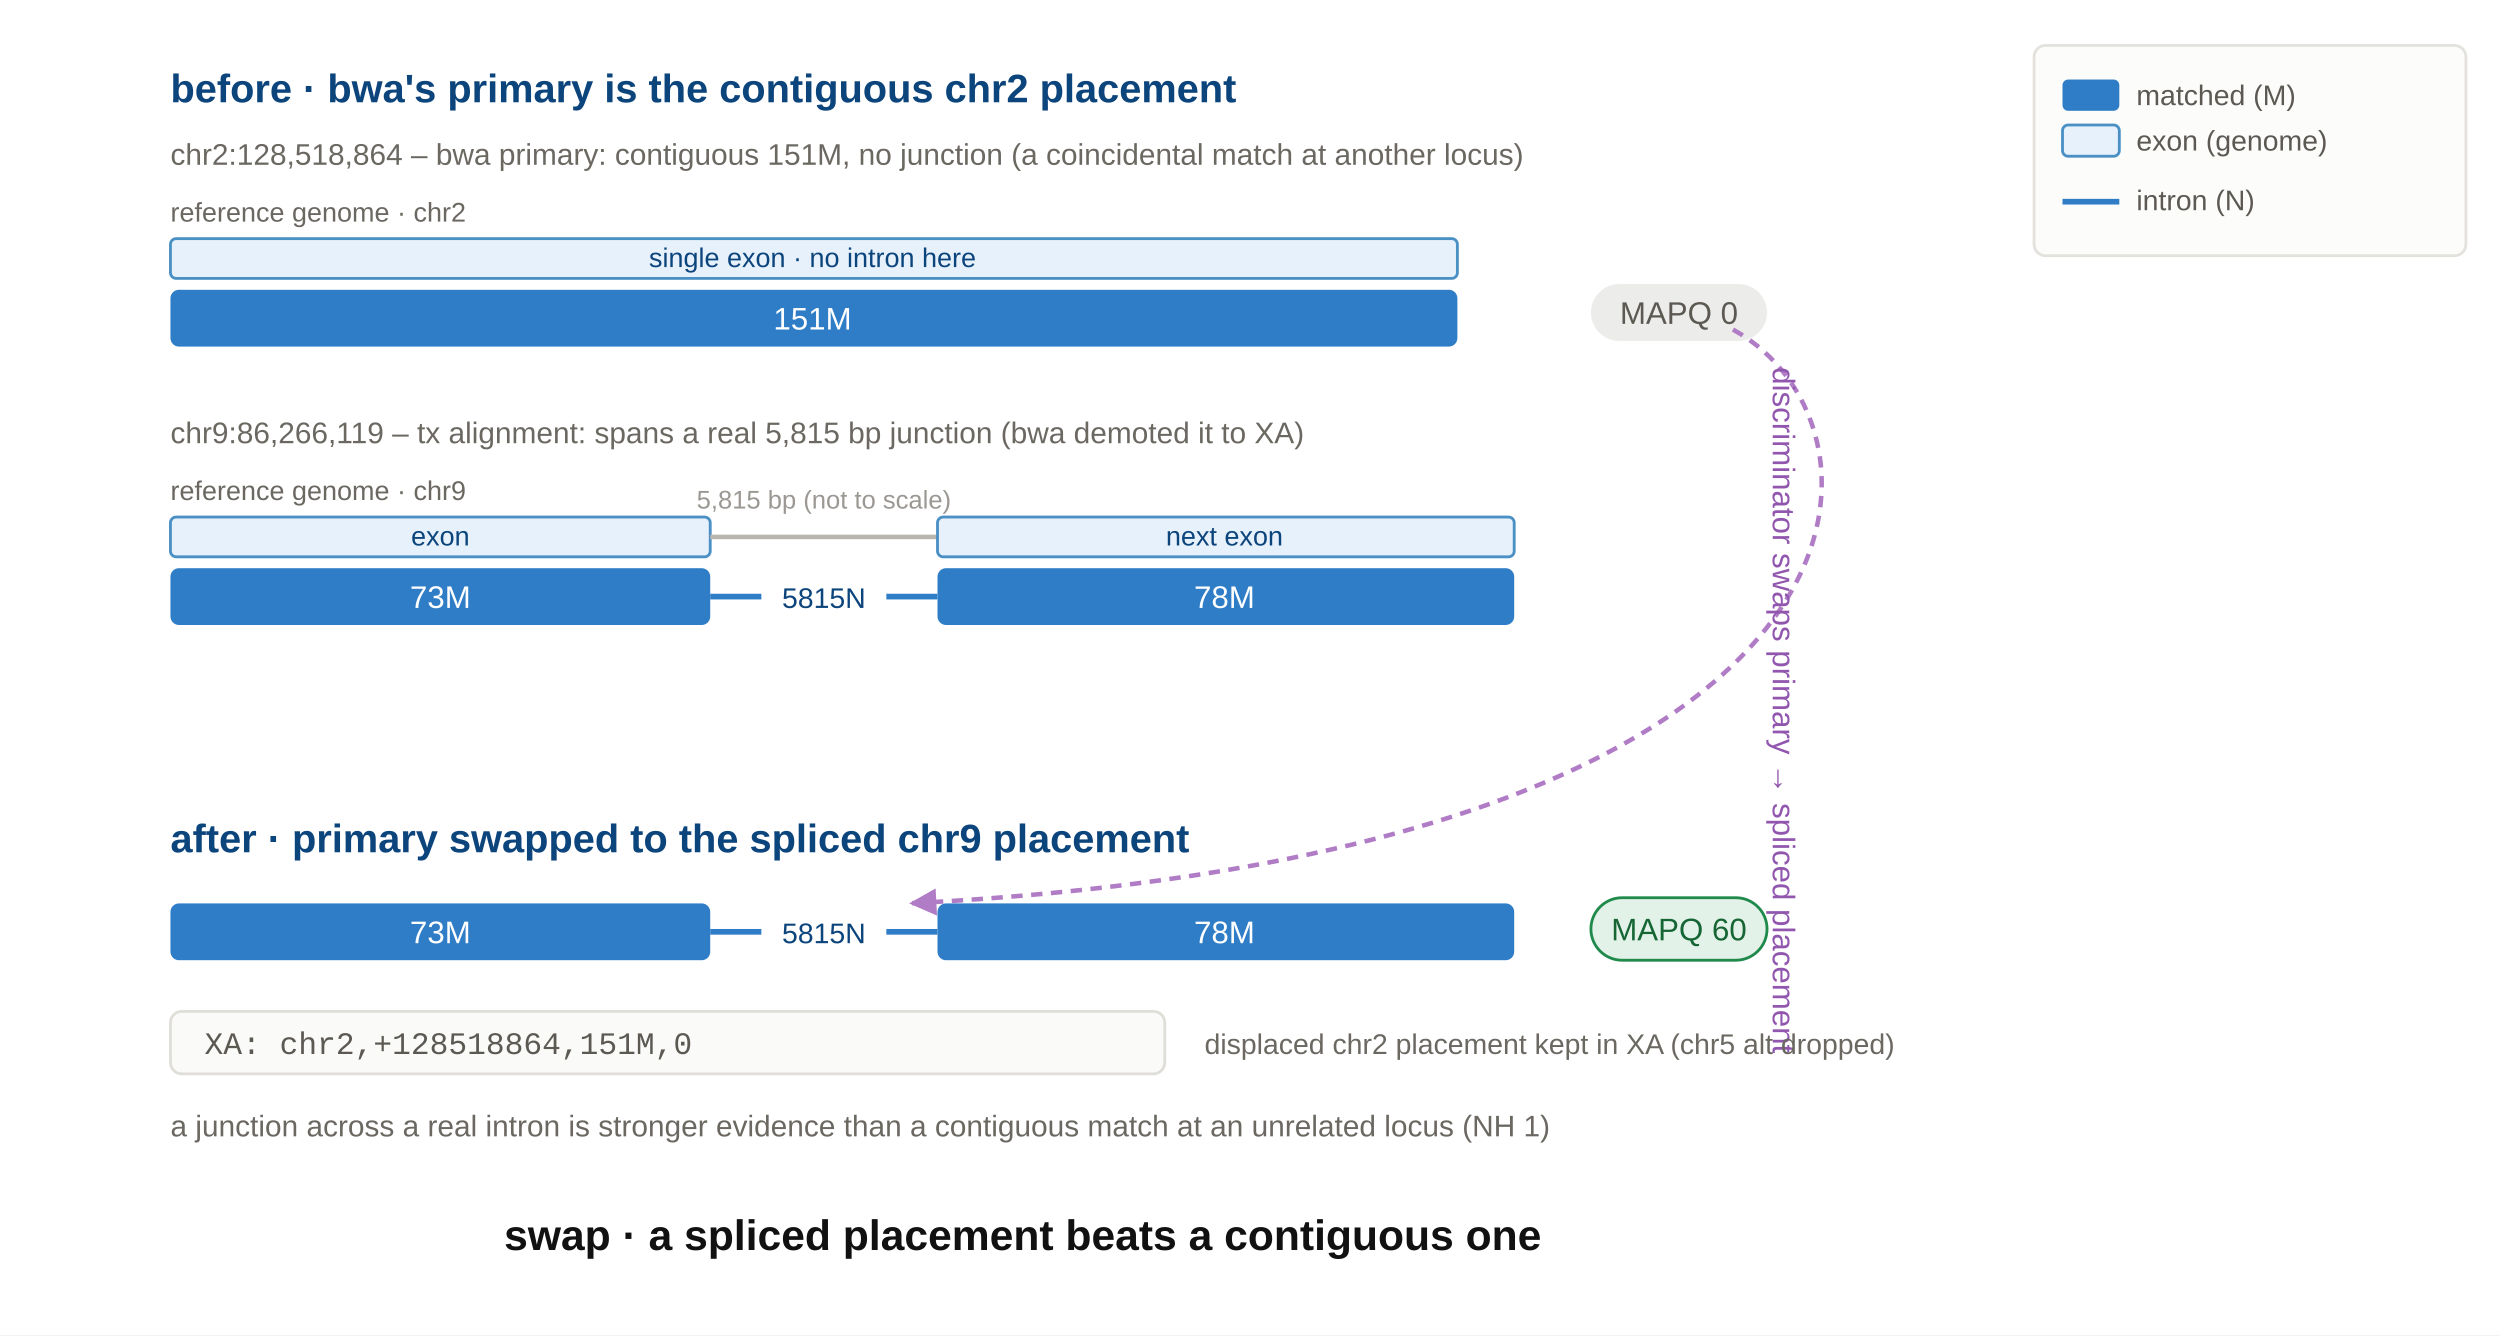
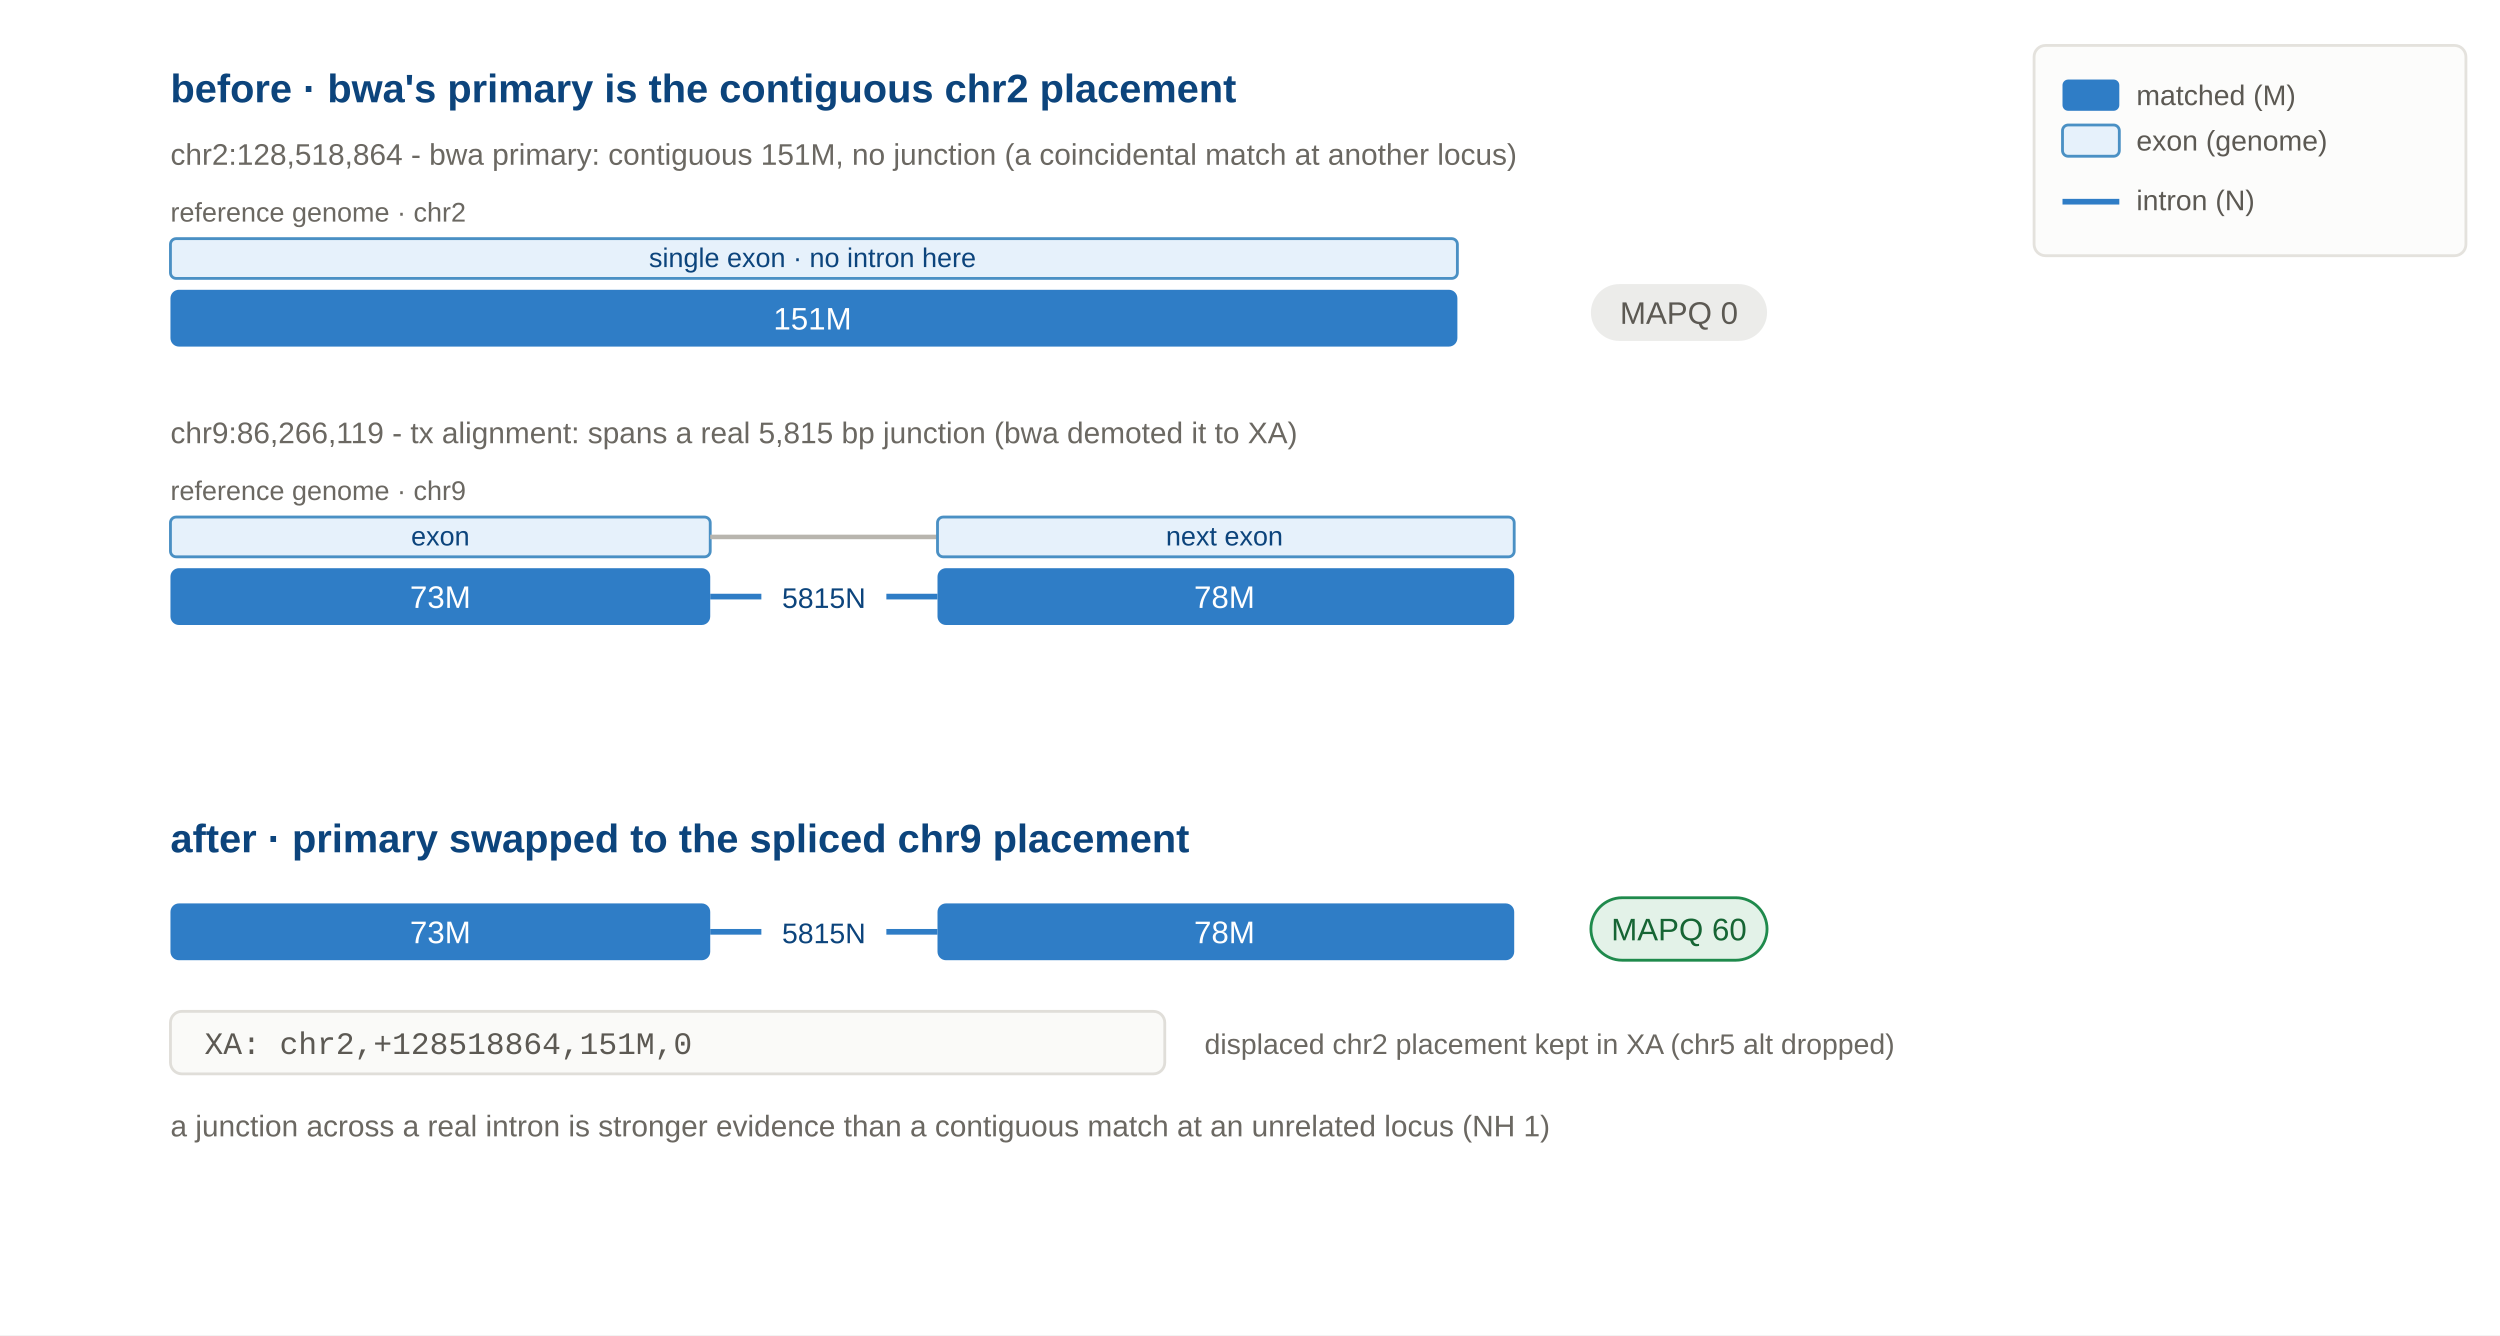
<svg xmlns="http://www.w3.org/2000/svg" viewBox="0 0 880 470" font-family="Arial, Helvetica, sans-serif">
  <defs>
    <marker id="arrS" markerWidth="9" markerHeight="9" refX="6" refY="3" orient="auto">
      <path d="M0,0 L6,3 L0,6 Z" fill="#B07CC6" />
    </marker>
  </defs>
  <rect x="0" y="0" width="880" height="470" fill="#FFFFFF" />
  <g transform="translate(160,0)">
    <rect x="556" y="16" width="152" height="74" rx="4" fill="#FCFCFB" stroke="#E4E2DD" />
    <rect x="566" y="28" width="20" height="11" rx="2" fill="#2F7DC6" />
    <text x="592" y="37" font-size="10" fill="#5C5953">matched (M)</text>
    <rect x="566" y="44" width="20" height="11" rx="2" fill="#E6F1FB" stroke="#4A90C4" />
    <text x="592" y="53" font-size="10" fill="#5C5953">exon (genome)</text>
    <line x1="566" y1="71" x2="586" y2="71" stroke="#2F7DC6" stroke-width="2" />
    <text x="592" y="74" font-size="10" fill="#5C5953">intron (N)</text>
  </g>
  <text x="60" y="36" font-size="14" font-weight="600" fill="#0C447C">before · bwa's primary is the contiguous chr2 placement</text>
-   <text x="60" y="58" font-size="10.5" fill="#6B6862">chr2:128,518,864 – bwa primary: contiguous 151M, no junction (a coincidental match at another locus)</text>
+   <text x="60" y="58" font-size="10.5" fill="#6B6862">chr2:128,518,864 - bwa primary: contiguous 151M, no junction (a coincidental match at another locus)</text>
  <text x="60" y="78" font-size="9.5" fill="#6B6862">reference genome · chr2</text>
  <rect x="60" y="84" width="453" height="14" rx="2" fill="#E6F1FB" stroke="#4A90C4" />
  <text x="286" y="94" font-size="9.5" text-anchor="middle" fill="#0C447C">single exon · no intron here</text>
  <rect x="60" y="102" width="453" height="20" rx="3" fill="#2F7DC6" />
  <text x="286" y="116" font-size="11" text-anchor="middle" fill="#FFFFFF">151M</text>
  <rect x="560" y="100" width="62" height="20" rx="10" fill="#ECECEA" />
  <text x="591" y="114" font-size="11" text-anchor="middle" fill="#5C5953">MAPQ 0</text>
-   <text x="60" y="156" font-size="10.5" fill="#6B6862">chr9:86,266,119 – tx alignment: spans a real 5,815 bp junction (bwa demoted it to XA)</text>
+   <text x="60" y="156" font-size="10.5" fill="#6B6862">chr9:86,266,119 - tx alignment: spans a real 5,815 bp junction (bwa demoted it to XA)</text>
  <text x="60" y="176" font-size="9.5" fill="#6B6862">reference genome · chr9</text>
  <rect x="60" y="182" width="190" height="14" rx="2" fill="#E6F1FB" stroke="#4A90C4" />
  <line x1="250" y1="189" x2="330" y2="189" stroke="#B8B5AE" stroke-width="1.6" />
  <rect x="330" y="182" width="203" height="14" rx="2" fill="#E6F1FB" stroke="#4A90C4" />
  <text x="155" y="192" font-size="9.5" text-anchor="middle" fill="#0C447C">exon</text>
  <text x="431" y="192" font-size="9.5" text-anchor="middle" fill="#0C447C">next exon</text>
-   <text x="290" y="179" font-size="9" text-anchor="middle" fill="#9B9893">5,815 bp (not to scale)</text>
  <rect x="60" y="200" width="190" height="20" rx="3" fill="#2F7DC6" />
  <text x="155" y="214" font-size="11" text-anchor="middle" fill="#FFFFFF">73M</text>
  <line x1="250" y1="210" x2="268" y2="210" stroke="#2F7DC6" stroke-width="2" />
  <line x1="312" y1="210" x2="330" y2="210" stroke="#2F7DC6" stroke-width="2" />
  <text x="290" y="214" font-size="10" text-anchor="middle" fill="#0C447C">5815N</text>
  <rect x="330" y="200" width="203" height="20" rx="3" fill="#2F7DC6" />
  <text x="431" y="214" font-size="11" text-anchor="middle" fill="#FFFFFF">78M</text>
-   <path d="M610,116 C672,150 672,300 320,318" fill="none" stroke="#B07CC6" stroke-width="1.6" stroke-dasharray="4,3" marker-end="url(#arrS)" />
-   <text x="624" y="250" font-size="11" text-anchor="middle" fill="#9156AE" transform="rotate(90 624 250)">discriminator swaps primary → spliced placement</text>
  <text x="60" y="300" font-size="14" font-weight="600" fill="#0C447C">after · primary swapped to the spliced chr9 placement</text>
  <rect x="60" y="318" width="190" height="20" rx="3" fill="#2F7DC6" />
  <text x="155" y="332" font-size="11" text-anchor="middle" fill="#FFFFFF">73M</text>
  <line x1="250" y1="328" x2="268" y2="328" stroke="#2F7DC6" stroke-width="2" />
  <line x1="312" y1="328" x2="330" y2="328" stroke="#2F7DC6" stroke-width="2" />
  <text x="290" y="332" font-size="10" text-anchor="middle" fill="#0C447C">5815N</text>
  <rect x="330" y="318" width="203" height="20" rx="3" fill="#2F7DC6" />
  <text x="431" y="332" font-size="11" text-anchor="middle" fill="#FFFFFF">78M</text>
  <rect x="560" y="316" width="62" height="22" rx="11" fill="#E3F2E8" stroke="#1F8A4C" />
  <text x="591" y="331" font-size="11" text-anchor="middle" fill="#166534">MAPQ 60</text>
  <rect x="60" y="356" width="350" height="22" rx="4" fill="#FAFAF8" stroke="#E0DED9" />
  <text x="72" y="371" font-size="11" fill="#5C5953" font-family="Courier New, monospace">XA: chr2,+128518864,151M,0</text>
  <text x="424" y="371" font-size="10" fill="#6B6862">displaced chr2 placement kept in XA (chr5 alt dropped)</text>
  <text x="60" y="400" font-size="10.5" fill="#6B6862">a junction across a real intron is stronger evidence than a contiguous match at an unrelated locus (NH 1)</text>
-   <text x="360" y="440" font-size="15" font-weight="600" text-anchor="middle" fill="#111111">swap · a spliced placement beats a contiguous one</text>
</svg>
